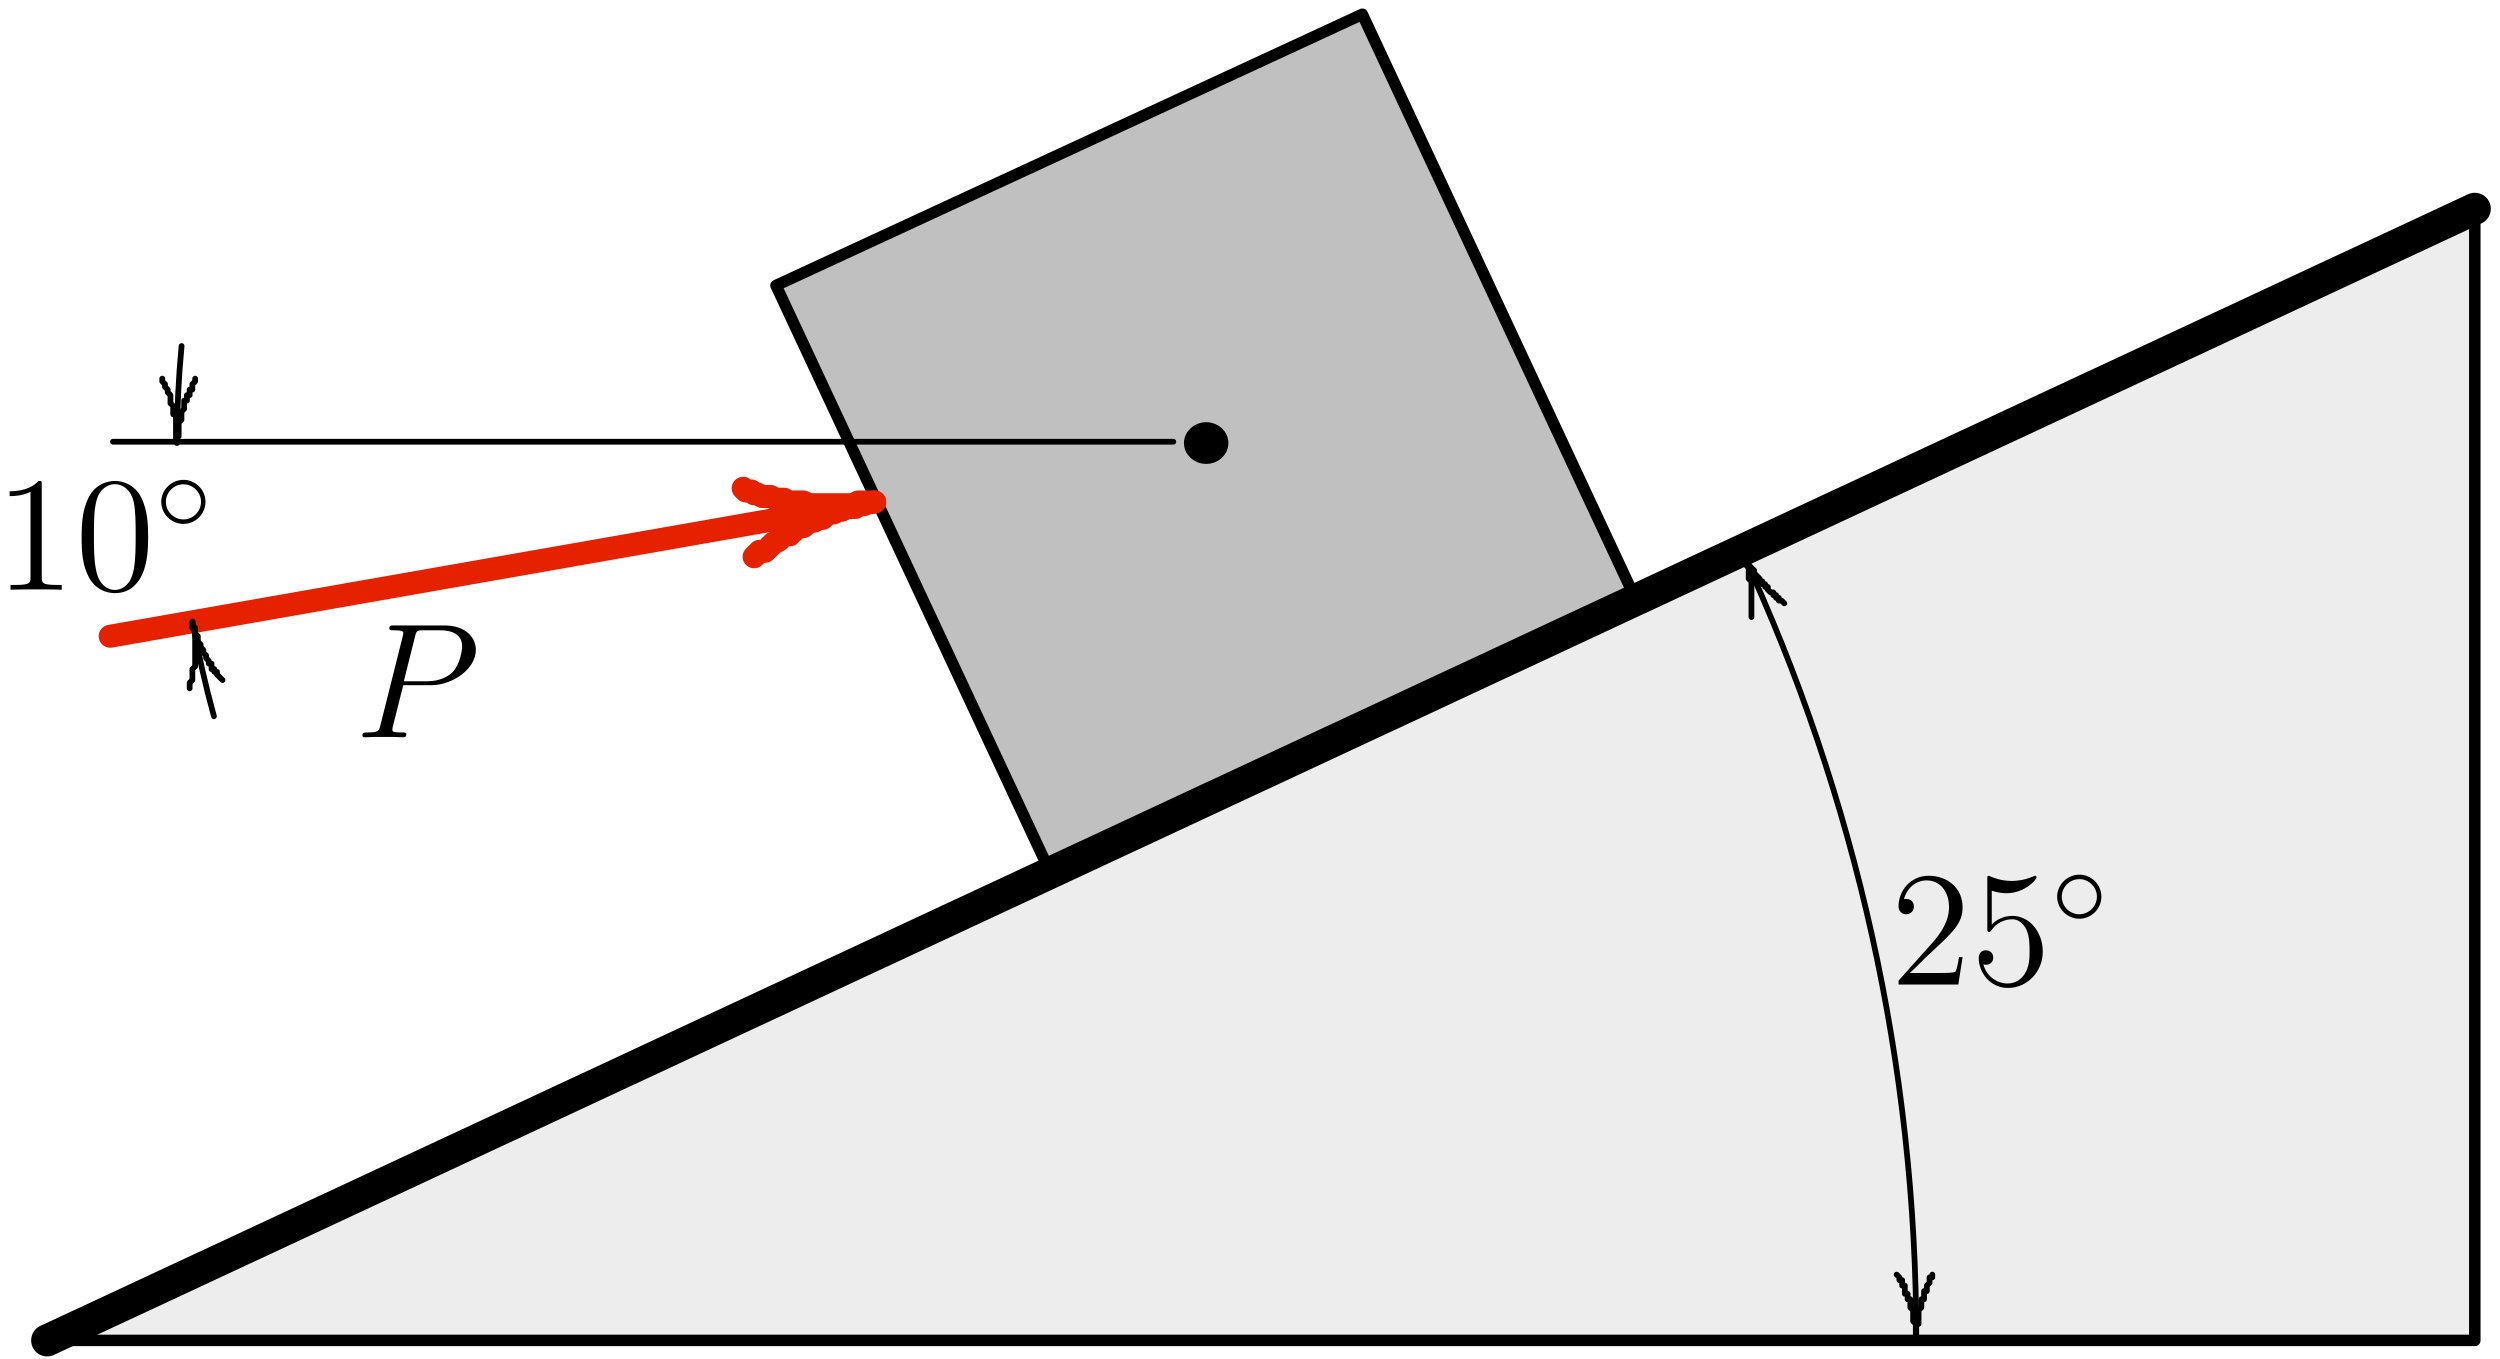
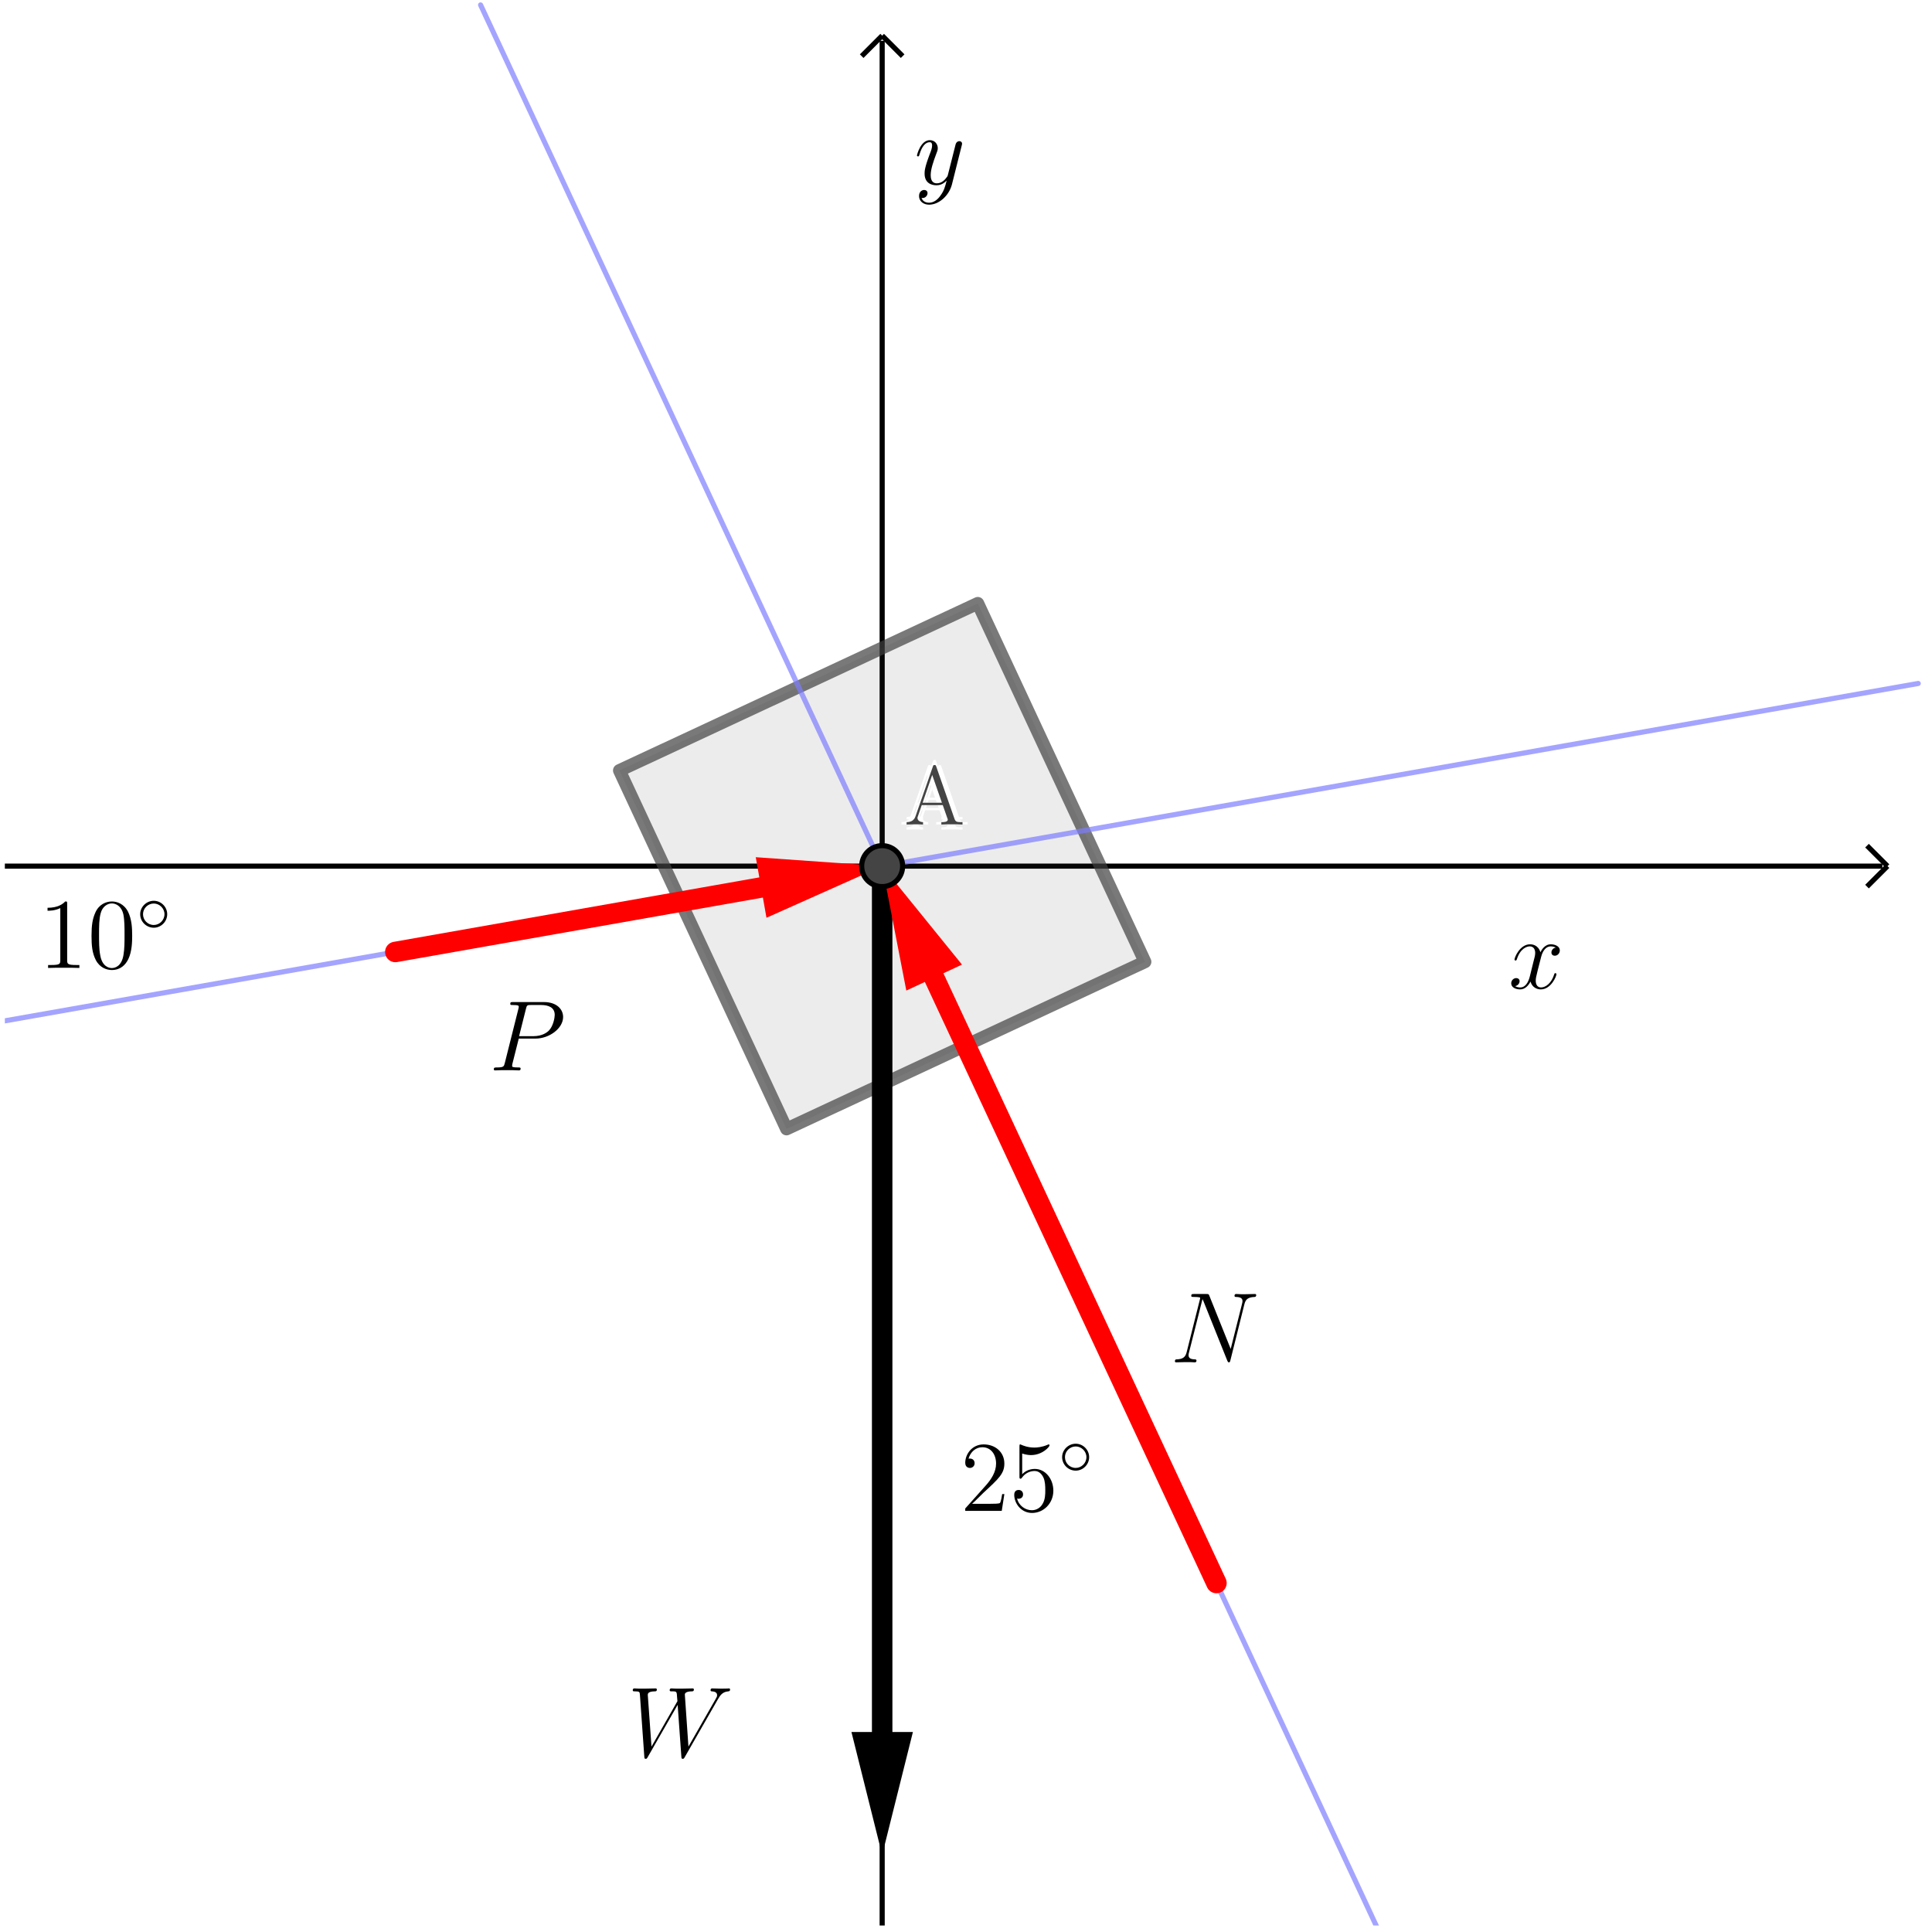
- <svg xmlns="http://www.w3.org/2000/svg" xmlns:xlink="http://www.w3.org/1999/xlink" width="219pt" height="119pt" viewBox="0 0 219 119" version="1.1">
+ <svg xmlns="http://www.w3.org/2000/svg" xmlns:xlink="http://www.w3.org/1999/xlink" width="276pt" height="277pt" viewBox="0 0 276 277" version="1.1">
  <defs>
    <g>
      <symbol overflow="visible" id="glyph0-0">
        <path style="stroke:none;" d="" />
      </symbol>
      <symbol overflow="visible" id="glyph0-1">
-         <path style="stroke:none;" d="M 4.25 -4.562 L 6.656 -4.562 C 8.641 -4.562 10.609 -6.031 10.609 -7.656 C 10.609 -8.781 9.672 -9.797 7.859 -9.797 L 3.422 -9.797 C 3.156 -9.797 3.031 -9.797 3.031 -9.531 C 3.031 -9.375 3.156 -9.375 3.375 -9.375 C 4.25 -9.375 4.25 -9.266 4.25 -9.109 C 4.25 -9.078 4.25 -9 4.188 -8.781 L 2.25 -1.062 C 2.125 -0.562 2.094 -0.422 1.094 -0.422 C 0.812 -0.422 0.672 -0.422 0.672 -0.156 C 0.672 0 0.797 0 0.891 0 C 1.156 0 1.453 -0.031 1.719 -0.031 L 3.406 -0.031 C 3.672 -0.031 3.969 0 4.25 0 C 4.359 0 4.516 0 4.516 -0.266 C 4.516 -0.422 4.391 -0.422 4.172 -0.422 C 3.312 -0.422 3.297 -0.516 3.297 -0.656 C 3.297 -0.734 3.312 -0.828 3.328 -0.906 Z M 5.281 -8.828 C 5.406 -9.359 5.469 -9.375 6.031 -9.375 L 7.438 -9.375 C 8.516 -9.375 9.406 -9.031 9.406 -7.953 C 9.406 -7.594 9.219 -6.375 8.562 -5.703 C 8.312 -5.453 7.625 -4.906 6.328 -4.906 L 4.297 -4.906 Z M 5.281 -8.828 " />
+         <path style="stroke:none;" d="M 8.391 0 L 8.391 -0.344 C 7.609 -0.344 7.406 -0.344 7.234 -0.844 L 4.625 -8.312 C 4.578 -8.469 4.547 -8.531 4.391 -8.531 C 4.219 -8.531 4.203 -8.5 4.141 -8.312 L 1.641 -1.156 C 1.469 -0.672 1.141 -0.359 0.375 -0.344 L 0.375 0 L 1.516 -0.031 C 1.859 -0.031 2.422 -0.031 2.734 0 L 2.734 -0.344 C 2.234 -0.359 1.938 -0.609 1.938 -0.938 C 1.938 -1.016 1.938 -1.047 2 -1.188 L 2.547 -2.781 L 5.562 -2.781 L 6.219 -0.906 C 6.281 -0.766 6.281 -0.734 6.281 -0.703 C 6.281 -0.344 5.672 -0.344 5.359 -0.344 L 5.359 0 C 5.641 -0.031 6.594 -0.031 6.922 -0.031 C 7.25 -0.031 8.109 -0.031 8.391 0 Z M 5.438 -3.125 L 2.672 -3.125 L 4.047 -7.109 Z M 5.438 -3.125 " />
      </symbol>
      <symbol overflow="visible" id="glyph1-0">
        <path style="stroke:none;" d="" />
      </symbol>
      <symbol overflow="visible" id="glyph1-1">
-         <path style="stroke:none;" d="M 6.312 -2.406 L 6 -2.406 C 5.953 -2.172 5.844 -1.375 5.688 -1.141 C 5.594 -1.016 4.781 -1.016 4.344 -1.016 L 1.688 -1.016 C 2.078 -1.344 2.953 -2.266 3.328 -2.609 C 5.516 -4.625 6.312 -5.359 6.312 -6.781 C 6.312 -8.438 5 -9.531 3.344 -9.531 C 1.672 -9.531 0.703 -8.125 0.703 -6.891 C 0.703 -6.156 1.328 -6.156 1.375 -6.156 C 1.672 -6.156 2.047 -6.375 2.047 -6.828 C 2.047 -7.234 1.781 -7.5 1.375 -7.5 C 1.25 -7.5 1.219 -7.5 1.172 -7.484 C 1.453 -8.469 2.219 -9.125 3.156 -9.125 C 4.375 -9.125 5.125 -8.109 5.125 -6.781 C 5.125 -5.562 4.422 -4.5 3.594 -3.578 L 0.703 -0.344 L 0.703 0 L 5.938 0 Z M 6.312 -2.406 " />
+         <path style="stroke:none;" d="M 6.797 -5.859 C 6.344 -5.766 6.172 -5.422 6.172 -5.156 C 6.172 -4.812 6.438 -4.688 6.641 -4.688 C 7.078 -4.688 7.375 -5.062 7.375 -5.453 C 7.375 -6.047 6.688 -6.328 6.078 -6.328 C 5.203 -6.328 4.719 -5.469 4.594 -5.188 C 4.266 -6.266 3.375 -6.328 3.109 -6.328 C 1.656 -6.328 0.875 -4.453 0.875 -4.125 C 0.875 -4.078 0.938 -4 1.031 -4 C 1.141 -4 1.172 -4.094 1.203 -4.141 C 1.688 -5.734 2.656 -6.031 3.062 -6.031 C 3.719 -6.031 3.844 -5.438 3.844 -5.094 C 3.844 -4.781 3.766 -4.453 3.578 -3.766 L 3.094 -1.797 C 2.891 -0.938 2.469 -0.141 1.703 -0.141 C 1.641 -0.141 1.281 -0.141 0.969 -0.328 C 1.484 -0.438 1.609 -0.859 1.609 -1.031 C 1.609 -1.312 1.391 -1.484 1.125 -1.484 C 0.781 -1.484 0.406 -1.188 0.406 -0.734 C 0.406 -0.125 1.078 0.141 1.688 0.141 C 2.375 0.141 2.875 -0.406 3.172 -0.984 C 3.406 -0.141 4.109 0.141 4.641 0.141 C 6.109 0.141 6.891 -1.734 6.891 -2.047 C 6.891 -2.125 6.828 -2.188 6.734 -2.188 C 6.609 -2.188 6.594 -2.109 6.562 -2 C 6.172 -0.734 5.328 -0.141 4.688 -0.141 C 4.188 -0.141 3.922 -0.516 3.922 -1.109 C 3.922 -1.422 3.969 -1.656 4.203 -2.594 L 4.703 -4.547 C 4.922 -5.406 5.406 -6.031 6.062 -6.031 C 6.094 -6.031 6.5 -6.031 6.797 -5.859 Z M 6.797 -5.859 " />
      </symbol>
      <symbol overflow="visible" id="glyph1-2">
-         <path style="stroke:none;" d="M 1.844 -8.219 C 2.453 -8.016 2.953 -8 3.109 -8 C 4.734 -8 5.766 -9.188 5.766 -9.391 C 5.766 -9.453 5.734 -9.531 5.656 -9.531 C 5.625 -9.531 5.594 -9.531 5.469 -9.469 C 4.656 -9.125 3.969 -9.078 3.594 -9.078 C 2.656 -9.078 1.984 -9.359 1.703 -9.484 C 1.609 -9.531 1.578 -9.531 1.562 -9.531 C 1.453 -9.531 1.453 -9.438 1.453 -9.203 L 1.453 -4.953 C 1.453 -4.688 1.453 -4.609 1.625 -4.609 C 1.688 -4.609 1.703 -4.625 1.844 -4.797 C 2.25 -5.375 2.922 -5.719 3.641 -5.719 C 4.406 -5.719 4.781 -5.016 4.891 -4.781 C 5.141 -4.219 5.156 -3.516 5.156 -2.969 C 5.156 -2.422 5.156 -1.609 4.75 -0.969 C 4.438 -0.438 3.875 -0.094 3.234 -0.094 C 2.297 -0.094 1.359 -0.734 1.109 -1.781 C 1.172 -1.75 1.266 -1.734 1.328 -1.734 C 1.578 -1.734 1.969 -1.875 1.969 -2.359 C 1.969 -2.766 1.688 -3 1.328 -3 C 1.078 -3 0.703 -2.875 0.703 -2.312 C 0.703 -1.094 1.672 0.297 3.266 0.297 C 4.891 0.297 6.312 -1.062 6.312 -2.891 C 6.312 -4.594 5.156 -6.016 3.656 -6.016 C 2.844 -6.016 2.203 -5.656 1.844 -5.25 Z M 1.844 -8.219 " />
+         <path style="stroke:none;" d="M 3.766 1.609 C 3.391 2.156 2.828 2.641 2.125 2.641 C 1.953 2.641 1.266 2.609 1.047 1.953 C 1.094 1.969 1.156 1.969 1.188 1.969 C 1.625 1.969 1.906 1.594 1.906 1.266 C 1.906 0.938 1.641 0.812 1.422 0.812 C 1.188 0.812 0.688 0.984 0.688 1.688 C 0.688 2.422 1.312 2.922 2.125 2.922 C 3.562 2.922 5 1.609 5.406 0.016 L 6.812 -5.578 C 6.828 -5.656 6.859 -5.734 6.859 -5.828 C 6.859 -6.031 6.688 -6.188 6.469 -6.188 C 6.344 -6.188 6.031 -6.125 5.922 -5.688 L 4.859 -1.484 C 4.797 -1.219 4.797 -1.188 4.672 -1.031 C 4.391 -0.625 3.922 -0.141 3.234 -0.141 C 2.422 -0.141 2.359 -0.938 2.359 -1.312 C 2.359 -2.141 2.734 -3.234 3.125 -4.281 C 3.281 -4.688 3.375 -4.891 3.375 -5.172 C 3.375 -5.781 2.938 -6.328 2.234 -6.328 C 0.922 -6.328 0.391 -4.25 0.391 -4.125 C 0.391 -4.078 0.438 -4 0.547 -4 C 0.672 -4 0.688 -4.062 0.75 -4.266 C 1.094 -5.469 1.641 -6.031 2.188 -6.031 C 2.328 -6.031 2.562 -6.031 2.562 -5.562 C 2.562 -5.188 2.406 -4.781 2.188 -4.234 C 1.484 -2.359 1.484 -1.875 1.484 -1.531 C 1.484 -0.172 2.469 0.141 3.188 0.141 C 3.594 0.141 4.109 0.016 4.625 -0.516 L 4.641 -0.5 C 4.422 0.344 4.281 0.906 3.766 1.609 Z M 3.766 1.609 " />
      </symbol>
      <symbol overflow="visible" id="glyph1-3">
-         <path style="stroke:none;" d="M 4.125 -9.188 C 4.125 -9.531 4.125 -9.531 3.844 -9.531 C 3.5 -9.156 2.781 -8.625 1.312 -8.625 L 1.312 -8.203 C 1.641 -8.203 2.359 -8.203 3.141 -8.578 L 3.141 -1.109 C 3.141 -0.594 3.094 -0.422 1.844 -0.422 L 1.391 -0.422 L 1.391 0 C 1.781 -0.031 3.172 -0.031 3.641 -0.031 C 4.109 -0.031 5.5 -0.031 5.875 0 L 5.875 -0.422 L 5.438 -0.422 C 4.172 -0.422 4.125 -0.594 4.125 -1.109 Z M 4.125 -9.188 " />
+         <path style="stroke:none;" d="M 4.25 -4.562 L 6.656 -4.562 C 8.641 -4.562 10.609 -6.031 10.609 -7.656 C 10.609 -8.781 9.672 -9.797 7.859 -9.797 L 3.422 -9.797 C 3.156 -9.797 3.031 -9.797 3.031 -9.531 C 3.031 -9.375 3.156 -9.375 3.375 -9.375 C 4.25 -9.375 4.25 -9.266 4.25 -9.109 C 4.25 -9.078 4.25 -9 4.188 -8.781 L 2.25 -1.062 C 2.125 -0.562 2.094 -0.422 1.094 -0.422 C 0.812 -0.422 0.672 -0.422 0.672 -0.156 C 0.672 0 0.797 0 0.891 0 C 1.156 0 1.453 -0.031 1.719 -0.031 L 3.406 -0.031 C 3.672 -0.031 3.969 0 4.25 0 C 4.359 0 4.516 0 4.516 -0.266 C 4.516 -0.422 4.391 -0.422 4.172 -0.422 C 3.312 -0.422 3.297 -0.516 3.297 -0.656 C 3.297 -0.734 3.312 -0.828 3.328 -0.906 Z M 5.281 -8.828 C 5.406 -9.359 5.469 -9.375 6.031 -9.375 L 7.438 -9.375 C 8.516 -9.375 9.406 -9.031 9.406 -7.953 C 9.406 -7.594 9.219 -6.375 8.562 -5.703 C 8.312 -5.453 7.625 -4.906 6.328 -4.906 L 4.297 -4.906 Z M 5.281 -8.828 " />
      </symbol>
      <symbol overflow="visible" id="glyph1-4">
-         <path style="stroke:none;" d="M 6.422 -4.594 C 6.422 -5.781 6.359 -6.938 5.844 -8.031 C 5.25 -9.219 4.219 -9.531 3.516 -9.531 C 2.688 -9.531 1.656 -9.125 1.141 -7.938 C 0.734 -7.031 0.594 -6.141 0.594 -4.594 C 0.594 -3.203 0.688 -2.156 1.203 -1.141 C 1.766 -0.047 2.75 0.297 3.5 0.297 C 4.75 0.297 5.469 -0.438 5.875 -1.281 C 6.391 -2.359 6.422 -3.766 6.422 -4.594 Z M 3.5 0.016 C 3.047 0.016 2.109 -0.25 1.844 -1.812 C 1.672 -2.672 1.672 -3.766 1.672 -4.766 C 1.672 -5.938 1.672 -7 1.906 -7.844 C 2.156 -8.812 2.891 -9.25 3.5 -9.25 C 4.047 -9.25 4.875 -8.922 5.156 -7.688 C 5.328 -6.875 5.328 -5.734 5.328 -4.766 C 5.328 -3.797 5.328 -2.719 5.172 -1.844 C 4.906 -0.266 4 0.016 3.5 0.016 Z M 3.5 0.016 " />
+         <path style="stroke:none;" d="M 10.609 -8.297 C 10.766 -8.906 11 -9.344 12.094 -9.375 C 12.141 -9.375 12.312 -9.391 12.312 -9.641 C 12.312 -9.797 12.172 -9.797 12.125 -9.797 C 11.828 -9.797 11.109 -9.766 10.812 -9.766 L 10.125 -9.766 C 9.922 -9.766 9.672 -9.797 9.469 -9.797 C 9.375 -9.797 9.203 -9.797 9.203 -9.531 C 9.203 -9.375 9.328 -9.375 9.422 -9.375 C 10.281 -9.359 10.344 -9.016 10.344 -8.766 C 10.344 -8.641 10.328 -8.594 10.281 -8.391 L 8.656 -1.922 L 5.594 -9.547 C 5.5 -9.781 5.484 -9.797 5.156 -9.797 L 3.406 -9.797 C 3.125 -9.797 3 -9.797 3 -9.531 C 3 -9.375 3.094 -9.375 3.375 -9.375 C 3.438 -9.375 4.281 -9.375 4.281 -9.25 C 4.281 -9.219 4.266 -9.109 4.25 -9.062 L 2.344 -1.469 C 2.172 -0.766 1.828 -0.453 0.875 -0.422 C 0.797 -0.422 0.656 -0.406 0.656 -0.141 C 0.656 0 0.797 0 0.844 0 C 1.141 0 1.859 -0.031 2.156 -0.031 L 2.844 -0.031 C 3.047 -0.031 3.281 0 3.484 0 C 3.578 0 3.75 0 3.75 -0.266 C 3.75 -0.406 3.594 -0.422 3.547 -0.422 C 3.062 -0.438 2.609 -0.516 2.609 -1.031 C 2.609 -1.141 2.641 -1.281 2.672 -1.391 L 4.609 -9.062 C 4.688 -8.922 4.688 -8.891 4.75 -8.766 L 8.156 -0.266 C 8.234 -0.094 8.266 0 8.391 0 C 8.531 0 8.547 -0.047 8.609 -0.281 Z M 10.609 -8.297 " />
+       </symbol>
+       <symbol overflow="visible" id="glyph1-5">
+         <path style="stroke:none;" d="M 12.953 -8.203 C 13.281 -8.766 13.594 -9.297 14.453 -9.375 C 14.594 -9.391 14.719 -9.406 14.719 -9.641 C 14.719 -9.797 14.594 -9.797 14.547 -9.797 C 14.516 -9.797 14.422 -9.766 13.469 -9.766 C 13.031 -9.766 12.594 -9.797 12.172 -9.797 C 12.094 -9.797 11.922 -9.797 11.922 -9.531 C 11.922 -9.391 12.031 -9.375 12.125 -9.375 C 12.406 -9.359 12.859 -9.281 12.859 -8.828 C 12.859 -8.656 12.812 -8.547 12.672 -8.312 L 8.75 -1.453 L 8.234 -8.922 C 8.234 -9.094 8.391 -9.359 9.188 -9.375 C 9.375 -9.375 9.531 -9.375 9.531 -9.656 C 9.531 -9.797 9.375 -9.797 9.312 -9.797 C 8.812 -9.797 8.281 -9.766 7.766 -9.766 L 7.016 -9.766 C 6.797 -9.766 6.547 -9.797 6.328 -9.797 C 6.234 -9.797 6.062 -9.797 6.062 -9.531 C 6.062 -9.375 6.172 -9.375 6.406 -9.375 C 7.078 -9.375 7.078 -9.359 7.125 -8.484 L 7.172 -7.969 L 3.453 -1.453 L 2.922 -8.844 C 2.922 -9.016 2.922 -9.359 3.906 -9.375 C 4.062 -9.375 4.219 -9.375 4.219 -9.641 C 4.219 -9.797 4.094 -9.797 4 -9.797 C 3.5 -9.797 2.969 -9.766 2.453 -9.766 L 1.703 -9.766 C 1.484 -9.766 1.234 -9.797 1.016 -9.797 C 0.938 -9.797 0.766 -9.797 0.766 -9.531 C 0.766 -9.375 0.875 -9.375 1.078 -9.375 C 1.75 -9.375 1.766 -9.297 1.797 -8.828 L 2.422 -0.031 C 2.438 0.219 2.453 0.297 2.625 0.297 C 2.766 0.297 2.797 0.25 2.922 0.031 L 7.203 -7.438 L 7.734 -0.031 C 7.75 0.219 7.766 0.297 7.938 0.297 C 8.078 0.297 8.125 0.234 8.234 0.031 Z M 12.953 -8.203 " />
      </symbol>
      <symbol overflow="visible" id="glyph2-0">
        <path style="stroke:none;" d="" />
      </symbol>
      <symbol overflow="visible" id="glyph2-1">
+         <path style="stroke:none;" d="M 6.312 -2.406 L 6 -2.406 C 5.953 -2.172 5.844 -1.375 5.688 -1.141 C 5.594 -1.016 4.781 -1.016 4.344 -1.016 L 1.688 -1.016 C 2.078 -1.344 2.953 -2.266 3.328 -2.609 C 5.516 -4.625 6.312 -5.359 6.312 -6.781 C 6.312 -8.438 5 -9.531 3.344 -9.531 C 1.672 -9.531 0.703 -8.125 0.703 -6.891 C 0.703 -6.156 1.328 -6.156 1.375 -6.156 C 1.672 -6.156 2.047 -6.375 2.047 -6.828 C 2.047 -7.234 1.781 -7.5 1.375 -7.5 C 1.25 -7.5 1.219 -7.5 1.172 -7.484 C 1.453 -8.469 2.219 -9.125 3.156 -9.125 C 4.375 -9.125 5.125 -8.109 5.125 -6.781 C 5.125 -5.562 4.422 -4.5 3.594 -3.578 L 0.703 -0.344 L 0.703 0 L 5.938 0 Z M 6.312 -2.406 " />
+       </symbol>
+       <symbol overflow="visible" id="glyph2-2">
+         <path style="stroke:none;" d="M 1.844 -8.219 C 2.453 -8.016 2.953 -8 3.109 -8 C 4.734 -8 5.766 -9.188 5.766 -9.391 C 5.766 -9.453 5.734 -9.531 5.656 -9.531 C 5.625 -9.531 5.594 -9.531 5.469 -9.469 C 4.656 -9.125 3.969 -9.078 3.594 -9.078 C 2.656 -9.078 1.984 -9.359 1.703 -9.484 C 1.609 -9.531 1.578 -9.531 1.562 -9.531 C 1.453 -9.531 1.453 -9.438 1.453 -9.203 L 1.453 -4.953 C 1.453 -4.688 1.453 -4.609 1.625 -4.609 C 1.688 -4.609 1.703 -4.625 1.844 -4.797 C 2.25 -5.375 2.922 -5.719 3.641 -5.719 C 4.406 -5.719 4.781 -5.016 4.891 -4.781 C 5.141 -4.219 5.156 -3.516 5.156 -2.969 C 5.156 -2.422 5.156 -1.609 4.75 -0.969 C 4.438 -0.438 3.875 -0.094 3.234 -0.094 C 2.297 -0.094 1.359 -0.734 1.109 -1.781 C 1.172 -1.75 1.266 -1.734 1.328 -1.734 C 1.578 -1.734 1.969 -1.875 1.969 -2.359 C 1.969 -2.766 1.688 -3 1.328 -3 C 1.078 -3 0.703 -2.875 0.703 -2.312 C 0.703 -1.094 1.672 0.297 3.266 0.297 C 4.891 0.297 6.312 -1.062 6.312 -2.891 C 6.312 -4.594 5.156 -6.016 3.656 -6.016 C 2.844 -6.016 2.203 -5.656 1.844 -5.25 Z M 1.844 -8.219 " />
+       </symbol>
+       <symbol overflow="visible" id="glyph2-3">
+         <path style="stroke:none;" d="M 4.125 -9.188 C 4.125 -9.531 4.125 -9.531 3.844 -9.531 C 3.5 -9.156 2.781 -8.625 1.312 -8.625 L 1.312 -8.203 C 1.641 -8.203 2.359 -8.203 3.141 -8.578 L 3.141 -1.109 C 3.141 -0.594 3.094 -0.422 1.844 -0.422 L 1.391 -0.422 L 1.391 0 C 1.781 -0.031 3.172 -0.031 3.641 -0.031 C 4.109 -0.031 5.5 -0.031 5.875 0 L 5.875 -0.422 L 5.438 -0.422 C 4.172 -0.422 4.125 -0.594 4.125 -1.109 Z M 4.125 -9.188 " />
+       </symbol>
+       <symbol overflow="visible" id="glyph2-4">
+         <path style="stroke:none;" d="M 6.422 -4.594 C 6.422 -5.781 6.359 -6.938 5.844 -8.031 C 5.25 -9.219 4.219 -9.531 3.516 -9.531 C 2.688 -9.531 1.656 -9.125 1.141 -7.938 C 0.734 -7.031 0.594 -6.141 0.594 -4.594 C 0.594 -3.203 0.688 -2.156 1.203 -1.141 C 1.766 -0.047 2.75 0.297 3.5 0.297 C 4.75 0.297 5.469 -0.438 5.875 -1.281 C 6.391 -2.359 6.422 -3.766 6.422 -4.594 Z M 3.5 0.016 C 3.047 0.016 2.109 -0.25 1.844 -1.812 C 1.672 -2.672 1.672 -3.766 1.672 -4.766 C 1.672 -5.938 1.672 -7 1.906 -7.844 C 2.156 -8.812 2.891 -9.25 3.5 -9.25 C 4.047 -9.25 4.875 -8.922 5.156 -7.688 C 5.328 -6.875 5.328 -5.734 5.328 -4.766 C 5.328 -3.797 5.328 -2.719 5.172 -1.844 C 4.906 -0.266 4 0.016 3.5 0.016 Z M 3.5 0.016 " />
+       </symbol>
+       <symbol overflow="visible" id="glyph3-0">
+         <path style="stroke:none;" d="" />
+       </symbol>
+       <symbol overflow="visible" id="glyph3-1">
        <path style="stroke:none;" d="M 4.422 -2.5 C 4.422 -3.562 3.531 -4.422 2.5 -4.422 C 1.422 -4.422 0.547 -3.531 0.547 -2.5 C 0.547 -1.438 1.422 -0.562 2.5 -0.562 C 3.531 -0.562 4.422 -1.422 4.422 -2.5 Z M 2.5 -0.953 C 1.625 -0.953 0.953 -1.656 0.953 -2.5 C 0.953 -3.328 1.641 -4.031 2.5 -4.031 C 3.312 -4.031 4.031 -3.344 4.031 -2.5 C 4.031 -1.641 3.312 -0.953 2.5 -0.953 Z M 2.5 -0.953 " />
      </symbol>
    </g>
    <clipPath id="clip1">
-       <path d="M 67 0.59 L 144 0.59 L 144 77 L 67 77 Z M 67 0.59 " />
+       <path d="M 126 5 L 127 5 L 127 276.066 L 126 276.066 Z M 126 5 " />
    </clipPath>
    <clipPath id="clip2">
-       <path d="M 2.699 16 L 218.719 16 L 218.719 119 L 2.699 119 Z M 2.699 16 " />
+       <path d="M 0.695 123 L 271 123 L 271 125 L 0.695 125 Z M 0.695 123 " />
+     </clipPath>
+     <clipPath id="clip3">
+       <path d="M 68 0 L 204 0 L 204 276.066 L 68 276.066 Z M 68 0 " />
+     </clipPath>
+     <clipPath id="clip4">
+       <path d="M 0.695 97 L 276 97 L 276 150 L 0.695 150 Z M 0.695 97 " />
    </clipPath>
  </defs>
  <g id="surface1">
-     <path style=" stroke:none;fill-rule:nonzero;fill:rgb(75.293%,75.293%,75.293%);fill-opacity:1;" d="M 67.918 24.949 L 119.281 1.191 L 143.285 52.555 L 91.922 76.312 Z M 67.918 24.949 " />
    <g clip-path="url(#clip1)" clip-rule="nonzero">
-       <path style="fill:none;stroke-width:1.008;stroke-linecap:butt;stroke-linejoin:round;stroke:rgb(0%,0%,0%);stroke-opacity:1;stroke-miterlimit:10;" d="M 97.272 37.417 L 148.631 13.661 L 172.633 65.02 L 121.274 88.78 Z M 97.272 37.417 " transform="matrix(1.00009,0,0,1.00009,-29.30462,-12.41258)" />
+       <path style="fill:none;stroke-width:0.738;stroke-linecap:butt;stroke-linejoin:miter;stroke:rgb(0%,0%,0%);stroke-opacity:1;stroke-miterlimit:10;" d="M 126.413 13.327 L 126.413 293.787 " transform="matrix(0.99506,0,0,0.99506,0.695447,-7.413376)" />
    </g>
-     <path style=" stroke:none;fill-rule:nonzero;fill:rgb(92.94%,92.94%,92.94%);fill-opacity:1;" d="M 216.73 117.355 L 4.074 117.355 L 216.73 18.23 Z M 216.73 117.355 " />
-     <path style="fill:none;stroke-width:1.008;stroke-linecap:butt;stroke-linejoin:round;stroke:rgb(0%,0%,0%);stroke-opacity:1;stroke-miterlimit:10;" d="M 246.075 129.819 L 33.434 129.819 L 246.075 30.699 Z M 246.075 129.819 " transform="matrix(1.00009,0,0,1.00009,-29.30462,-12.41258)" />
+     <path style="fill:none;stroke-width:0.738;stroke-linecap:butt;stroke-linejoin:miter;stroke:rgb(0%,0%,0%);stroke-opacity:1;stroke-miterlimit:10;" d="M 126.413 12.589 L 123.461 15.541 " transform="matrix(0.99506,0,0,0.99506,0.695447,-7.413376)" />
+     <path style="fill:none;stroke-width:0.738;stroke-linecap:butt;stroke-linejoin:miter;stroke:rgb(0%,0%,0%);stroke-opacity:1;stroke-miterlimit:10;" d="M 126.413 12.589 L 129.362 15.541 " transform="matrix(0.99506,0,0,0.99506,0.695447,-7.413376)" />
    <g clip-path="url(#clip2)" clip-rule="nonzero">
-       <path style="fill:none;stroke-width:2.808;stroke-linecap:round;stroke-linejoin:round;stroke:rgb(0%,0%,0%);stroke-opacity:1;stroke-miterlimit:10;" d="M 33.434 129.819 L 246.075 30.699 " transform="matrix(1.00009,0,0,1.00009,-29.30462,-12.41258)" />
+       <path style="fill:none;stroke-width:0.738;stroke-linecap:butt;stroke-linejoin:miter;stroke:rgb(0%,0%,0%);stroke-opacity:1;stroke-miterlimit:10;" d="M -9.924 132.246 L 270.532 132.246 " transform="matrix(0.99506,0,0,0.99506,0.695447,-7.413376)" />
    </g>
-     <path style="fill:none;stroke-width:0.504;stroke-linecap:round;stroke-linejoin:round;stroke:rgb(0%,0%,0%);stroke-opacity:1;stroke-miterlimit:10;" d="M 197.154 129.776 C 197.154 105.876 191.92 82.261 181.82 60.599 " transform="matrix(1.00009,0,0,1.00009,-29.30462,-12.41258)" />
-     <path style="fill:none;stroke-width:0.504;stroke-linecap:round;stroke-linejoin:round;stroke:rgb(0%,0%,0%);stroke-opacity:1;stroke-miterlimit:10;" d="M 182.714 66.461 L 182.714 63.34 L 182.472 63.102 L 182.472 62.141 L 182.234 61.899 L 182.234 61.419 L 181.991 61.181 L 181.991 60.7 L 181.753 60.7 L 181.991 60.7 L 181.991 61.181 L 182.234 61.181 L 182.234 61.661 L 182.472 61.661 L 182.472 61.899 L 182.952 62.38 L 182.952 62.622 L 183.194 62.86 L 183.433 63.102 L 183.433 63.34 L 183.671 63.34 L 183.671 63.579 L 183.913 63.579 L 183.913 63.821 L 184.151 63.821 L 184.151 64.059 L 184.393 64.301 L 184.632 64.301 L 184.632 64.54 L 184.874 64.54 L 184.874 64.782 L 185.112 64.782 L 185.112 65.02 L 185.354 65.02 L 185.593 65.258 " transform="matrix(1.00009,0,0,1.00009,-29.30462,-12.41258)" />
-     <path style="fill:none;stroke-width:0.24;stroke-linecap:round;stroke-linejoin:round;stroke:rgb(0%,0%,0%);stroke-opacity:1;stroke-miterlimit:10;" d="M 182.714 66.461 L 182.714 63.34 L 182.472 63.102 L 182.472 62.141 L 182.234 61.899 L 182.234 61.419 L 181.991 61.181 L 181.991 60.7 L 181.753 60.7 L 181.991 60.7 L 181.991 61.181 L 182.234 61.181 L 182.234 61.661 L 182.472 61.661 L 182.472 61.899 L 182.952 62.38 L 182.952 62.622 L 183.194 62.86 L 183.433 63.102 L 183.433 63.34 L 183.671 63.34 L 183.671 63.579 L 183.913 63.579 L 183.913 63.821 L 184.151 63.821 L 184.151 64.059 L 184.393 64.301 L 184.632 64.301 L 184.632 64.54 L 184.874 64.54 L 184.874 64.782 L 185.112 64.782 L 185.112 65.02 L 185.354 65.02 L 185.593 65.258 " transform="matrix(1.00009,0,0,1.00009,-29.30462,-12.41258)" />
-     <path style="fill:none;stroke-width:0.504;stroke-linecap:round;stroke-linejoin:round;stroke:rgb(0%,0%,0%);stroke-opacity:1;stroke-miterlimit:10;" d="M 198.556 124.058 L 198.556 124.3 L 198.314 124.3 L 198.314 124.78 L 198.076 125.019 L 198.076 125.499 L 197.834 125.499 L 197.834 126.218 L 197.595 126.218 L 197.595 126.94 L 197.353 127.178 L 197.353 128.378 L 197.111 128.378 L 197.111 129.819 L 197.111 128.378 L 196.877 128.139 L 196.877 127.178 L 196.635 126.94 L 196.635 126.218 L 196.396 126.218 L 196.396 125.737 L 196.15 125.737 L 196.15 125.019 L 195.916 125.019 L 195.916 124.538 L 195.674 124.538 L 195.674 124.3 L 195.435 124.058 " transform="matrix(1.00009,0,0,1.00009,-29.30462,-12.41258)" />
-     <path style="fill:none;stroke-width:0.24;stroke-linecap:round;stroke-linejoin:round;stroke:rgb(0%,0%,0%);stroke-opacity:1;stroke-miterlimit:10;" d="M 198.556 124.058 L 198.556 124.3 L 198.314 124.3 L 198.314 124.78 L 198.076 125.019 L 198.076 125.499 L 197.834 125.499 L 197.834 126.218 L 197.595 126.218 L 197.595 126.94 L 197.353 127.178 L 197.353 128.378 L 197.111 128.378 L 197.111 129.819 L 197.111 128.378 L 196.877 128.139 L 196.877 127.178 L 196.635 126.94 L 196.635 126.218 L 196.396 126.218 L 196.396 125.737 L 196.15 125.737 L 196.15 125.019 L 195.916 125.019 L 195.916 124.538 L 195.674 124.538 L 195.674 124.3 L 195.435 124.058 " transform="matrix(1.00009,0,0,1.00009,-29.30462,-12.41258)" />
-     <path style="fill-rule:nonzero;fill:rgb(0%,0%,0%);fill-opacity:1;stroke-width:1.008;stroke-linecap:butt;stroke-linejoin:round;stroke:rgb(0%,0%,0%);stroke-opacity:1;stroke-miterlimit:10;" d="M 136.394 51.22 C 136.394 50.49 135.749 49.896 134.953 49.896 C 134.16 49.896 133.511 50.49 133.511 51.22 C 133.511 51.951 134.16 52.541 134.953 52.541 C 135.749 52.541 136.394 51.951 136.394 51.22 " transform="matrix(1.00009,0,0,1.00009,-29.30462,-12.41258)" />
-     <path style="fill:none;stroke-width:2.016;stroke-linecap:round;stroke-linejoin:round;stroke:rgb(90.195%,12.941%,0%);stroke-opacity:1;stroke-miterlimit:10;" d="M 38.953 68.141 L 105.912 56.38 " transform="matrix(1.00009,0,0,1.00009,-29.30462,-12.41258)" />
-     <path style="fill:none;stroke-width:2.016;stroke-linecap:round;stroke-linejoin:round;stroke:rgb(90.195%,12.941%,0%);stroke-opacity:1;stroke-miterlimit:10;" d="M 94.394 55.181 L 94.632 55.419 L 95.112 55.419 L 95.355 55.661 L 95.593 55.661 L 96.073 55.9 L 96.792 55.9 L 97.272 56.142 L 97.991 56.142 L 98.233 56.38 L 99.671 56.38 L 100.151 56.622 L 103.991 56.622 L 104.475 56.38 L 105.912 56.38 L 105.194 56.38 L 104.951 56.622 L 104.475 56.622 L 104.233 56.861 L 103.51 56.861 L 103.034 57.103 L 102.791 57.103 L 102.315 57.341 L 102.073 57.341 L 101.592 57.579 L 101.354 57.821 L 101.112 57.821 L 100.631 58.06 L 100.393 58.06 L 99.913 58.302 L 99.671 58.54 L 99.432 58.54 L 98.952 58.782 L 98.714 59.021 L 98.472 59.259 L 97.991 59.259 L 97.753 59.501 L 97.511 59.739 L 97.034 59.981 L 96.792 60.22 L 96.554 60.462 L 96.312 60.7 L 95.831 60.7 L 95.593 60.942 L 95.355 61.181 " transform="matrix(1.00009,0,0,1.00009,-29.30462,-12.41258)" />
-     <path style="fill:none;stroke-width:0.24;stroke-linecap:round;stroke-linejoin:round;stroke:rgb(90.195%,12.941%,0%);stroke-opacity:1;stroke-miterlimit:10;" d="M 94.394 55.181 L 94.632 55.419 L 95.112 55.419 L 95.355 55.661 L 95.593 55.661 L 96.073 55.9 L 96.792 55.9 L 97.272 56.142 L 97.991 56.142 L 98.233 56.38 L 99.671 56.38 L 100.151 56.622 L 103.991 56.622 L 104.475 56.38 L 105.912 56.38 L 105.194 56.38 L 104.951 56.622 L 104.475 56.622 L 104.233 56.861 L 103.51 56.861 L 103.034 57.103 L 102.791 57.103 L 102.315 57.341 L 102.073 57.341 L 101.592 57.579 L 101.354 57.821 L 101.112 57.821 L 100.631 58.06 L 100.393 58.06 L 99.913 58.302 L 99.671 58.54 L 99.432 58.54 L 98.952 58.782 L 98.714 59.021 L 98.472 59.259 L 97.991 59.259 L 97.753 59.501 L 97.511 59.739 L 97.034 59.981 L 96.792 60.22 L 96.554 60.462 L 96.312 60.7 L 95.831 60.7 L 95.593 60.942 L 95.355 61.181 " transform="matrix(1.00009,0,0,1.00009,-29.30462,-12.41258)" />
-     <path style="fill:none;stroke-width:0.504;stroke-linecap:round;stroke-linejoin:round;stroke:rgb(0%,0%,0%);stroke-opacity:1;stroke-miterlimit:10;" d="M 132.074 51.103 L 39.196 51.103 " transform="matrix(1.00009,0,0,1.00009,-29.30462,-12.41258)" />
-     <path style="fill:none;stroke-width:0.504;stroke-linecap:round;stroke-linejoin:round;stroke:rgb(0%,0%,0%);stroke-opacity:1;stroke-miterlimit:10;" d="M 46.172 66.856 C 46.664 69.648 47.289 72.414 48.042 75.148 " transform="matrix(1.00009,0,0,1.00009,-29.30462,-12.41258)" />
-     <path style="fill:none;stroke-width:0.504;stroke-linecap:round;stroke-linejoin:round;stroke:rgb(0%,0%,0%);stroke-opacity:1;stroke-miterlimit:10;" d="M 45.914 72.699 L 45.914 72.219 L 46.152 71.98 L 46.152 71.019 L 46.394 70.781 L 46.394 67.66 L 46.152 67.418 L 46.152 66.942 L 46.152 67.18 L 46.394 67.418 L 46.394 67.899 L 46.632 68.141 L 46.632 68.621 L 46.875 68.86 L 46.875 69.102 L 47.113 69.34 L 47.113 69.578 L 47.355 69.82 L 47.355 70.059 L 47.593 70.301 L 47.593 70.539 L 47.832 70.539 L 47.832 71.019 L 48.074 71.019 L 48.074 71.258 L 48.312 71.258 L 48.312 71.5 L 48.554 71.738 L 48.792 71.98 " transform="matrix(1.00009,0,0,1.00009,-29.30462,-12.41258)" />
-     <path style="fill:none;stroke-width:0.24;stroke-linecap:round;stroke-linejoin:round;stroke:rgb(0%,0%,0%);stroke-opacity:1;stroke-miterlimit:10;" d="M 45.914 72.699 L 45.914 72.219 L 46.152 71.98 L 46.152 71.019 L 46.394 70.781 L 46.394 67.66 L 46.152 67.418 L 46.152 66.942 L 46.152 67.18 L 46.394 67.418 L 46.394 67.899 L 46.632 68.141 L 46.632 68.621 L 46.875 68.86 L 46.875 69.102 L 47.113 69.34 L 47.113 69.578 L 47.355 69.82 L 47.355 70.059 L 47.593 70.301 L 47.593 70.539 L 47.832 70.539 L 47.832 71.019 L 48.074 71.019 L 48.074 71.258 L 48.312 71.258 L 48.312 71.5 L 48.554 71.738 L 48.792 71.98 " transform="matrix(1.00009,0,0,1.00009,-29.30462,-12.41258)" />
-     <path style="fill:none;stroke-width:0.504;stroke-linecap:round;stroke-linejoin:round;stroke:rgb(0%,0%,0%);stroke-opacity:1;stroke-miterlimit:10;" d="M 45.207 42.721 C 44.937 45.545 44.804 48.381 44.804 51.217 " transform="matrix(1.00009,0,0,1.00009,-29.30462,-12.41258)" />
-     <path style="fill:none;stroke-width:0.504;stroke-linecap:round;stroke-linejoin:round;stroke:rgb(0%,0%,0%);stroke-opacity:1;stroke-miterlimit:10;" d="M 46.394 45.576 L 46.394 45.819 L 46.152 46.061 L 46.152 46.537 L 45.914 46.537 L 45.914 47.022 L 45.672 47.022 L 45.672 47.498 L 45.433 47.498 L 45.433 48.221 L 45.195 48.463 L 45.195 49.182 L 44.953 49.42 L 44.953 50.623 L 44.715 50.857 L 44.715 51.103 L 44.715 48.697 L 44.472 48.697 L 44.472 47.979 L 44.234 47.736 L 44.234 47.022 L 43.992 46.779 L 43.992 46.537 L 43.754 46.303 L 43.754 46.061 L 43.512 45.819 L 43.512 45.576 " transform="matrix(1.00009,0,0,1.00009,-29.30462,-12.41258)" />
-     <path style="fill:none;stroke-width:0.24;stroke-linecap:round;stroke-linejoin:round;stroke:rgb(0%,0%,0%);stroke-opacity:1;stroke-miterlimit:10;" d="M 46.394 45.576 L 46.394 45.819 L 46.152 46.061 L 46.152 46.537 L 45.914 46.537 L 45.914 47.022 L 45.672 47.022 L 45.672 47.498 L 45.433 47.498 L 45.433 48.221 L 45.195 48.463 L 45.195 49.182 L 44.953 49.42 L 44.953 50.623 L 44.715 50.857 L 44.715 51.103 L 44.715 48.697 L 44.472 48.697 L 44.472 47.979 L 44.234 47.736 L 44.234 47.022 L 43.992 46.779 L 43.992 46.537 L 43.754 46.303 L 43.754 46.061 L 43.512 45.819 L 43.512 45.576 " transform="matrix(1.00009,0,0,1.00009,-29.30462,-12.41258)" />
-     <g style="fill:rgb(0%,0%,0%);fill-opacity:1;">
-       <use xlink:href="#glyph0-1" x="31.076" y="64.586" />
+     <path style="fill:none;stroke-width:0.738;stroke-linecap:butt;stroke-linejoin:miter;stroke:rgb(0%,0%,0%);stroke-opacity:1;stroke-miterlimit:10;" d="M 271.27 132.246 L 268.318 129.298 " transform="matrix(0.99506,0,0,0.99506,0.695447,-7.413376)" />
+     <path style="fill:none;stroke-width:0.738;stroke-linecap:butt;stroke-linejoin:miter;stroke:rgb(0%,0%,0%);stroke-opacity:1;stroke-miterlimit:10;" d="M 271.27 132.246 L 268.318 135.198 " transform="matrix(0.99506,0,0,0.99506,0.695447,-7.413376)" />
+     <path style=" stroke:none;fill-rule:evenodd;fill:rgb(25.098%,25.098%,25.098%);fill-opacity:0.098;" d="M 88.809 110.469 L 112.773 161.863 L 164.164 137.902 L 140.195 86.508 Z M 88.809 110.469 " />
+     <path style="fill:none;stroke-width:1.845;stroke-linecap:round;stroke-linejoin:round;stroke:rgb(25.098%,25.098%,25.098%);stroke-opacity:0.698;stroke-miterlimit:10;" d="M 88.551 118.467 L 112.634 170.117 L 164.28 146.033 L 140.192 94.387 Z M 88.551 118.467 " transform="matrix(0.99506,0,0,0.99506,0.695447,-7.413376)" />
+     <g clip-path="url(#clip3)" clip-rule="nonzero">
+       <path style="fill:none;stroke-width:0.738;stroke-linecap:round;stroke-linejoin:round;stroke:rgb(49.019%,49.019%,100%);stroke-opacity:0.698;stroke-miterlimit:10;" d="M 203.458 297.473 L 68.549 8.161 " transform="matrix(0.99506,0,0,0.99506,0.695447,-7.413376)" />
+     </g>
+     <g clip-path="url(#clip4)" clip-rule="nonzero">
+       <path style="fill:none;stroke-width:0.738;stroke-linecap:round;stroke-linejoin:round;stroke:rgb(49.019%,49.019%,100%);stroke-opacity:0.698;stroke-miterlimit:10;" d="M -13.618 156.943 L 275.698 105.929 " transform="matrix(0.99506,0,0,0.99506,0.695447,-7.413376)" />
+     </g>
+     <path style="fill:none;stroke-width:2.952;stroke-linecap:round;stroke-linejoin:round;stroke:rgb(0%,0%,0%);stroke-opacity:1;stroke-miterlimit:10;" d="M 126.413 132.246 L 126.413 257.007 " transform="matrix(0.99506,0,0,0.99506,0.695447,-7.413376)" />
+     <path style=" stroke:none;fill-rule:evenodd;fill:rgb(0%,0%,0%);fill-opacity:1;" d="M 126.484 265.949 L 122.078 248.324 L 130.891 248.324 Z M 126.484 265.949 " />
+     <path style="fill:none;stroke-width:2.952;stroke-linecap:round;stroke-linejoin:round;stroke:rgb(100%,0%,0%);stroke-opacity:1;stroke-miterlimit:10;" d="M 56.262 144.616 L 108.972 135.324 " transform="matrix(0.99506,0,0,0.99506,0.695447,-7.413376)" />
+     <path style=" stroke:none;fill-rule:evenodd;fill:rgb(100%,0%,0%);fill-opacity:1;" d="M 126.484 124.18 L 109.895 131.586 L 108.359 122.902 Z M 126.484 124.18 " />
+     <path style="fill:none;stroke-width:2.952;stroke-linecap:round;stroke-linejoin:round;stroke:rgb(100%,0%,0%);stroke-opacity:1;stroke-miterlimit:10;" d="M 174.577 235.542 L 133.9 148.31 " transform="matrix(0.99506,0,0,0.99506,0.695447,-7.413376)" />
+     <path style=" stroke:none;fill-rule:evenodd;fill:rgb(100%,0%,0%);fill-opacity:1;" d="M 126.484 124.18 L 137.926 138.297 L 129.945 142.02 Z M 126.484 124.18 " />
+     <path style="fill-rule:nonzero;fill:rgb(26.666%,26.666%,26.666%);fill-opacity:1;stroke-width:0.738;stroke-linecap:round;stroke-linejoin:round;stroke:rgb(0%,0%,0%);stroke-opacity:1;stroke-miterlimit:10;" d="M 129.362 132.246 C 129.362 133.879 128.043 135.198 126.413 135.198 C 124.78 135.198 123.461 133.879 123.461 132.246 C 123.461 130.625 124.78 129.298 126.413 129.298 C 128.043 129.298 129.362 130.625 129.362 132.246 Z M 129.362 132.246 " transform="matrix(0.99506,0,0,0.99506,0.695447,-7.413376)" />
+     <g style="fill:rgb(100%,100%,100%);fill-opacity:1;">
+       <use xlink:href="#glyph0-1" x="130.347" y="118.216" />
+     </g>
+     <g style="fill:rgb(100%,100%,100%);fill-opacity:1;">
+       <use xlink:href="#glyph0-1" x="128.88" y="118.216" />
+     </g>
+     <g style="fill:rgb(100%,100%,100%);fill-opacity:1;">
+       <use xlink:href="#glyph0-1" x="129.611" y="118.951" />
+     </g>
+     <g style="fill:rgb(100%,100%,100%);fill-opacity:1;">
+       <use xlink:href="#glyph0-1" x="129.611" y="117.485" />
+     </g>
+     <g style="fill:rgb(26.7%,26.7%,26.7%);fill-opacity:1;">
+       <use xlink:href="#glyph0-1" x="129.611" y="118.216" />
    </g>
    <g style="fill:rgb(0%,0%,0%);fill-opacity:1;">
-       <use xlink:href="#glyph1-1" x="165.611" y="86.248" />
-       <use xlink:href="#glyph1-2" x="172.635" y="86.248" />
+       <use xlink:href="#glyph1-1" x="216.269" y="141.716" />
    </g>
    <g style="fill:rgb(0%,0%,0%);fill-opacity:1;">
-       <use xlink:href="#glyph2-1" x="179.659" y="81.042" />
+       <use xlink:href="#glyph1-2" x="131.082" y="26.424" />
    </g>
    <g style="fill:rgb(0%,0%,0%);fill-opacity:1;">
-       <use xlink:href="#glyph1-3" x="-0.468" y="51.662" />
-       <use xlink:href="#glyph1-4" x="6.556" y="51.662" />
+       <use xlink:href="#glyph1-3" x="70.129" y="153.468" />
    </g>
    <g style="fill:rgb(0%,0%,0%);fill-opacity:1;">
-       <use xlink:href="#glyph2-1" x="13.579" y="46.456" />
+       <use xlink:href="#glyph1-4" x="167.8" y="195.324" />
+     </g>
+     <g style="fill:rgb(0%,0%,0%);fill-opacity:1;">
+       <use xlink:href="#glyph1-5" x="89.957" y="251.873" />
+     </g>
+     <g style="fill:rgb(0%,0%,0%);fill-opacity:1;">
+       <use xlink:href="#glyph2-1" x="137.691" y="216.622" />
+       <use xlink:href="#glyph2-2" x="144.715" y="216.622" />
+     </g>
+     <g style="fill:rgb(0%,0%,0%);fill-opacity:1;">
+       <use xlink:href="#glyph3-1" x="151.738" y="211.415" />
+     </g>
+     <g style="fill:rgb(0%,0%,0%);fill-opacity:1;">
+       <use xlink:href="#glyph2-3" x="5.505" y="138.779" />
+       <use xlink:href="#glyph2-4" x="12.529" y="138.779" />
+     </g>
+     <g style="fill:rgb(0%,0%,0%);fill-opacity:1;">
+       <use xlink:href="#glyph3-1" x="19.552" y="133.573" />
    </g>
  </g>
</svg>
